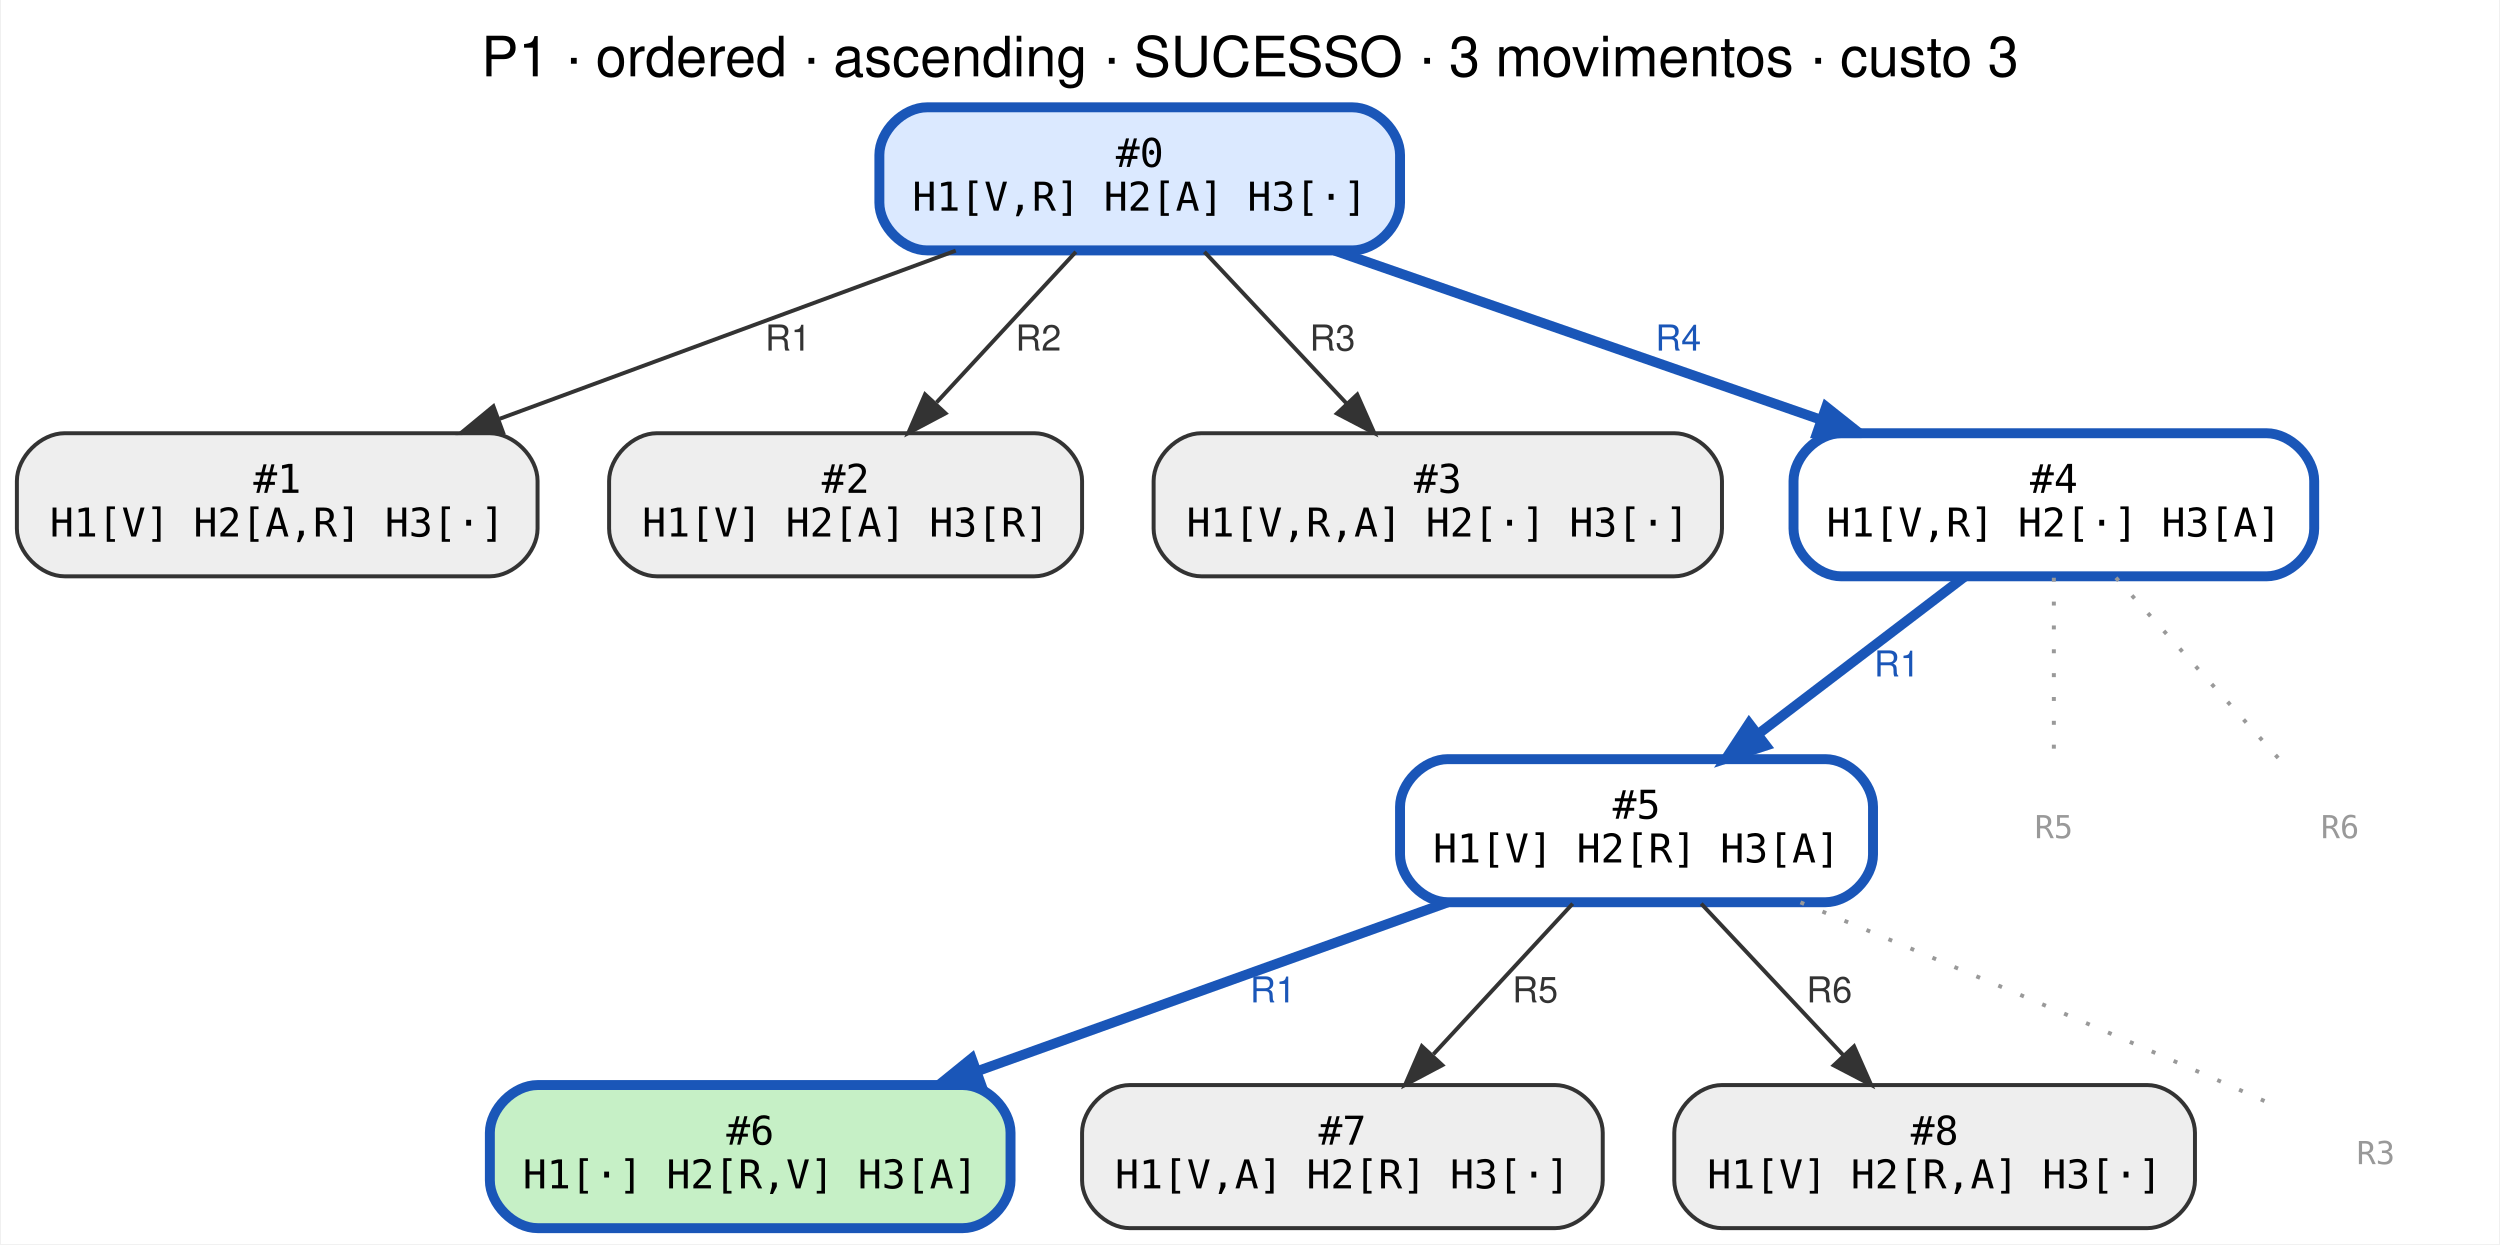
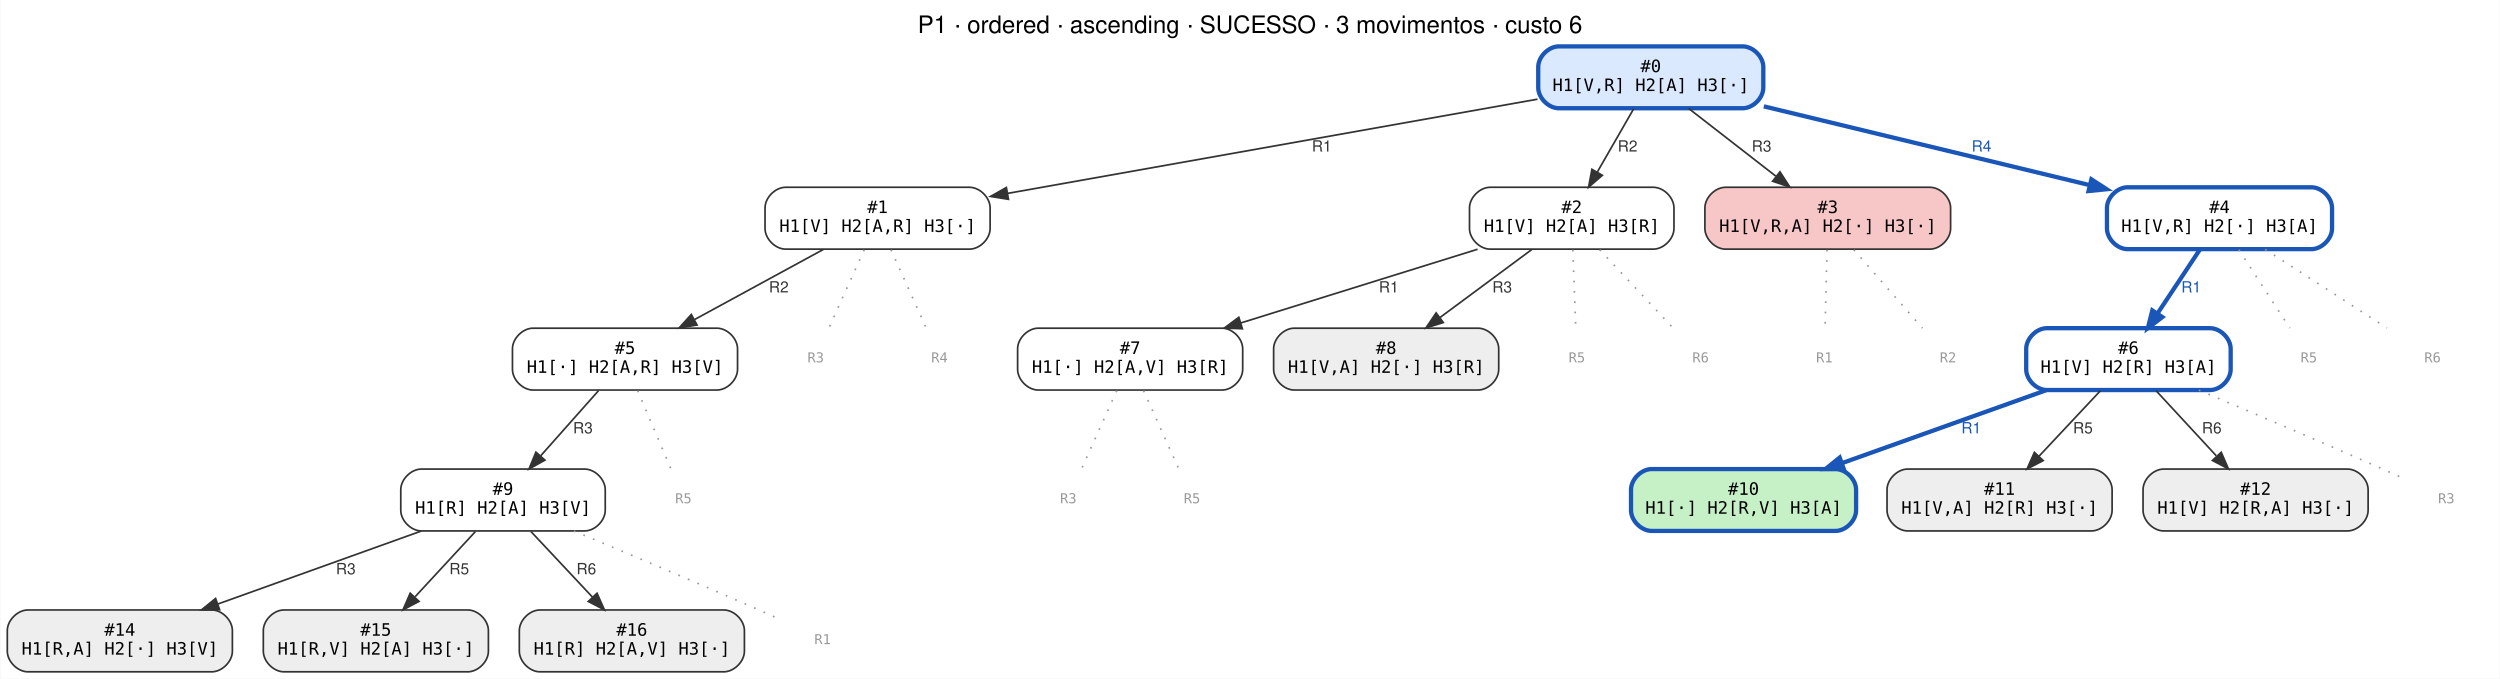
- <svg xmlns="http://www.w3.org/2000/svg" width="629pt" height="313pt" viewBox="0.00 0.00 628.50 313.00">
-   <g id="graph0" class="graph" transform="scale(1 1) rotate(0) translate(4 309)">
-     <polygon fill="white" stroke="transparent" points="-4,4 -4,-309 624.5,-309 624.5,4 -4,4" />
-     <text text-anchor="middle" x="310.25" y="-289.8" font-family="Helvetica,sans-Serif" font-size="14.00">P1 · ordered · ascending · SUCESSO · 3 movimentos · custo 3</text>
+ <svg xmlns="http://www.w3.org/2000/svg" width="1455pt" height="395pt" viewBox="0.00 0.00 1454.50 395.00">
+   <g id="graph0" class="graph" transform="scale(1 1) rotate(0) translate(4 391)">
+     <polygon fill="white" stroke="transparent" points="-4,4 -4,-391 1450.5,-391 1450.5,4 -4,4" />
+     <text text-anchor="middle" x="723.25" y="-371.8" font-family="Helvetica,sans-Serif" font-size="14.00">P1 · ordered · ascending · SUCESSO · 3 movimentos · custo 6</text>
    <g id="node1" class="node">
-       <path fill="#dbe9ff" stroke="#1a56b8" stroke-width="2.5" d="M336,-282C336,-282 229,-282 229,-282 223,-282 217,-276 217,-270 217,-270 217,-258 217,-258 217,-252 223,-246 229,-246 229,-246 336,-246 336,-246 342,-246 348,-252 348,-258 348,-258 348,-270 348,-270 348,-276 342,-282 336,-282" />
-       <text text-anchor="middle" x="282.5" y="-267" font-family="monospace" font-size="10.00">#0</text>
-       <text text-anchor="middle" x="282.5" y="-256" font-family="monospace" font-size="10.00">H1[V,R] H2[A] H3[·]</text>
+       <path fill="#dbe9ff" stroke="#1a56b8" stroke-width="2.5" d="M1010,-364C1010,-364 903,-364 903,-364 897,-364 891,-358 891,-352 891,-352 891,-340 891,-340 891,-334 897,-328 903,-328 903,-328 1010,-328 1010,-328 1016,-328 1022,-334 1022,-340 1022,-340 1022,-352 1022,-352 1022,-358 1016,-364 1010,-364" />
+       <text text-anchor="middle" x="956.5" y="-349" font-family="monospace" font-size="10.00">#0</text>
+       <text text-anchor="middle" x="956.5" y="-338" font-family="monospace" font-size="10.00">H1[V,R] H2[A] H3[·]</text>
    </g>
    <g id="node2" class="node">
-       <path fill="#eeeeee" stroke="#333333" d="M119,-200C119,-200 12,-200 12,-200 6,-200 0,-194 0,-188 0,-188 0,-176 0,-176 0,-170 6,-164 12,-164 12,-164 119,-164 119,-164 125,-164 131,-170 131,-176 131,-176 131,-188 131,-188 131,-194 125,-200 119,-200" />
-       <text text-anchor="middle" x="65.5" y="-185" font-family="monospace" font-size="10.00">#1</text>
-       <text text-anchor="middle" x="65.5" y="-174" font-family="monospace" font-size="10.00">H1[V] H2[A,R] H3[·]</text>
+       <path fill="#ffffff" stroke="#333333" d="M560,-282C560,-282 453,-282 453,-282 447,-282 441,-276 441,-270 441,-270 441,-258 441,-258 441,-252 447,-246 453,-246 453,-246 560,-246 560,-246 566,-246 572,-252 572,-258 572,-258 572,-270 572,-270 572,-276 566,-282 560,-282" />
+       <text text-anchor="middle" x="506.5" y="-267" font-family="monospace" font-size="10.00">#1</text>
+       <text text-anchor="middle" x="506.5" y="-256" font-family="monospace" font-size="10.00">H1[V] H2[A,R] H3[·]</text>
    </g>
    <g id="edge1" class="edge">
-       <path fill="none" stroke="#333333" d="M236.21,-245.94C202.65,-233.56 157.09,-216.77 121.48,-203.64" />
-       <polygon fill="#333333" stroke="#333333" points="122.31,-200.21 111.71,-200.04 119.89,-206.78 122.31,-200.21" />
-       <text text-anchor="middle" x="194" y="-220.8" font-family="Helvetica,sans-Serif" font-size="9.00" fill="#333333">R1</text>
+       <path fill="none" stroke="#333333" d="M890.58,-333.28C808.51,-318.69 668.62,-293.82 582.23,-278.46" />
+       <polygon fill="#333333" stroke="#333333" points="582.68,-274.99 572.23,-276.68 581.46,-281.88 582.68,-274.99" />
+       <text text-anchor="middle" x="765" y="-302.8" font-family="Helvetica,sans-Serif" font-size="9.00" fill="#333333">R1</text>
    </g>
    <g id="node3" class="node">
-       <path fill="#eeeeee" stroke="#333333" d="M256,-200C256,-200 161,-200 161,-200 155,-200 149,-194 149,-188 149,-188 149,-176 149,-176 149,-170 155,-164 161,-164 161,-164 256,-164 256,-164 262,-164 268,-170 268,-176 268,-176 268,-188 268,-188 268,-194 262,-200 256,-200" />
-       <text text-anchor="middle" x="208.5" y="-185" font-family="monospace" font-size="10.00">#2</text>
-       <text text-anchor="middle" x="208.5" y="-174" font-family="monospace" font-size="10.00">H1[V] H2[A] H3[R]</text>
+       <path fill="#ffffff" stroke="#333333" d="M958,-282C958,-282 863,-282 863,-282 857,-282 851,-276 851,-270 851,-270 851,-258 851,-258 851,-252 857,-246 863,-246 863,-246 958,-246 958,-246 964,-246 970,-252 970,-258 970,-258 970,-270 970,-270 970,-276 964,-282 958,-282" />
+       <text text-anchor="middle" x="910.5" y="-267" font-family="monospace" font-size="10.00">#2</text>
+       <text text-anchor="middle" x="910.5" y="-256" font-family="monospace" font-size="10.00">H1[V] H2[A] H3[R]</text>
    </g>
    <g id="edge2" class="edge">
-       <path fill="none" stroke="#333333" d="M266.44,-245.64C256.19,-234.56 242.74,-220.02 231.38,-207.74" />
-       <polygon fill="#333333" stroke="#333333" points="233.63,-205.01 224.27,-200.05 228.49,-209.77 233.63,-205.01" />
-       <text text-anchor="middle" x="257" y="-220.8" font-family="Helvetica,sans-Serif" font-size="9.00" fill="#333333">R2</text>
+       <path fill="none" stroke="#333333" d="M946.52,-327.64C940.33,-316.87 932.26,-302.85 925.33,-290.79" />
+       <polygon fill="#333333" stroke="#333333" points="928.32,-288.97 920.3,-282.05 922.25,-292.46 928.32,-288.97" />
+       <text text-anchor="middle" x="943" y="-302.8" font-family="Helvetica,sans-Serif" font-size="9.00" fill="#333333">R2</text>
    </g>
    <g id="node4" class="node">
-       <path fill="#eeeeee" stroke="#333333" d="M417,-200C417,-200 298,-200 298,-200 292,-200 286,-194 286,-188 286,-188 286,-176 286,-176 286,-170 292,-164 298,-164 298,-164 417,-164 417,-164 423,-164 429,-170 429,-176 429,-176 429,-188 429,-188 429,-194 423,-200 417,-200" />
-       <text text-anchor="middle" x="357.5" y="-185" font-family="monospace" font-size="10.00">#3</text>
-       <text text-anchor="middle" x="357.5" y="-174" font-family="monospace" font-size="10.00">H1[V,R,A] H2[·] H3[·]</text>
+       <path fill="#f7c6c6" stroke="#333333" d="M1119,-282C1119,-282 1000,-282 1000,-282 994,-282 988,-276 988,-270 988,-270 988,-258 988,-258 988,-252 994,-246 1000,-246 1000,-246 1119,-246 1119,-246 1125,-246 1131,-252 1131,-258 1131,-258 1131,-270 1131,-270 1131,-276 1125,-282 1119,-282" />
+       <text text-anchor="middle" x="1059.5" y="-267" font-family="monospace" font-size="10.00">#3</text>
+       <text text-anchor="middle" x="1059.5" y="-256" font-family="monospace" font-size="10.00">H1[V,R,A] H2[·] H3[·]</text>
    </g>
    <g id="edge3" class="edge">
-       <path fill="none" stroke="#333333" d="M298.77,-245.64C309.26,-234.45 323.06,-219.74 334.64,-207.39" />
-       <polygon fill="#333333" stroke="#333333" points="337.23,-209.74 341.52,-200.05 332.12,-204.95 337.23,-209.74" />
-       <text text-anchor="middle" x="331" y="-220.8" font-family="Helvetica,sans-Serif" font-size="9.00" fill="#333333">R3</text>
+       <path fill="none" stroke="#333333" d="M978.6,-327.84C993.4,-316.34 1013.07,-301.07 1029.31,-288.45" />
+       <polygon fill="#333333" stroke="#333333" points="1031.69,-291.03 1037.44,-282.13 1027.4,-285.5 1031.69,-291.03" />
+       <text text-anchor="middle" x="1021" y="-302.8" font-family="Helvetica,sans-Serif" font-size="9.00" fill="#333333">R3</text>
    </g>
    <g id="node5" class="node">
-       <path fill="#ffffff" stroke="#1a56b8" stroke-width="2.5" d="M566,-200C566,-200 459,-200 459,-200 453,-200 447,-194 447,-188 447,-188 447,-176 447,-176 447,-170 453,-164 459,-164 459,-164 566,-164 566,-164 572,-164 578,-170 578,-176 578,-176 578,-188 578,-188 578,-194 572,-200 566,-200" />
-       <text text-anchor="middle" x="512.5" y="-185" font-family="monospace" font-size="10.00">#4</text>
-       <text text-anchor="middle" x="512.5" y="-174" font-family="monospace" font-size="10.00">H1[V,R] H2[·] H3[A]</text>
+       <path fill="#ffffff" stroke="#1a56b8" stroke-width="2.5" d="M1341,-282C1341,-282 1234,-282 1234,-282 1228,-282 1222,-276 1222,-270 1222,-270 1222,-258 1222,-258 1222,-252 1228,-246 1234,-246 1234,-246 1341,-246 1341,-246 1347,-246 1353,-252 1353,-258 1353,-258 1353,-270 1353,-270 1353,-276 1347,-282 1341,-282" />
+       <text text-anchor="middle" x="1287.5" y="-267" font-family="monospace" font-size="10.00">#4</text>
+       <text text-anchor="middle" x="1287.5" y="-256" font-family="monospace" font-size="10.00">H1[V,R] H2[·] H3[A]</text>
    </g>
    <g id="edge4" class="edge">
-       <path fill="none" stroke="#1a56b8" stroke-width="2.5" d="M331.56,-245.94C367.29,-233.51 415.84,-216.62 453.65,-203.47" />
-       <polygon fill="#1a56b8" stroke="#1a56b8" stroke-width="2.5" points="455.22,-206.63 463.52,-200.04 452.92,-200.02 455.22,-206.63" />
-       <text text-anchor="middle" x="418" y="-220.8" font-family="Helvetica,sans-Serif" font-size="9.00" fill="#1a56b8">R4</text>
+       <path fill="none" stroke="#1a56b8" stroke-width="2.5" d="M1022.29,-329.1C1076.89,-315.9 1154.58,-297.13 1211.76,-283.3" />
+       <polygon fill="#1a56b8" stroke="#1a56b8" stroke-width="2.5" points="1212.94,-286.62 1221.83,-280.87 1211.29,-279.82 1212.94,-286.62" />
+       <text text-anchor="middle" x="1149" y="-302.8" font-family="Helvetica,sans-Serif" font-size="9.00" fill="#1a56b8">R4</text>
    </g>
    <g id="node6" class="node">
-       <path fill="#ffffff" stroke="#1a56b8" stroke-width="2.5" d="M455,-118C455,-118 360,-118 360,-118 354,-118 348,-112 348,-106 348,-106 348,-94 348,-94 348,-88 354,-82 360,-82 360,-82 455,-82 455,-82 461,-82 467,-88 467,-94 467,-94 467,-106 467,-106 467,-112 461,-118 455,-118" />
-       <text text-anchor="middle" x="407.5" y="-103" font-family="monospace" font-size="10.00">#5</text>
-       <text text-anchor="middle" x="407.5" y="-92" font-family="monospace" font-size="10.00">H1[V] H2[R] H3[A]</text>
+       <path fill="#ffffff" stroke="#333333" d="M413,-200C413,-200 306,-200 306,-200 300,-200 294,-194 294,-188 294,-188 294,-176 294,-176 294,-170 300,-164 306,-164 306,-164 413,-164 413,-164 419,-164 425,-170 425,-176 425,-176 425,-188 425,-188 425,-194 419,-200 413,-200" />
+       <text text-anchor="middle" x="359.5" y="-185" font-family="monospace" font-size="10.00">#5</text>
+       <text text-anchor="middle" x="359.5" y="-174" font-family="monospace" font-size="10.00">H1[·] H2[A,R] H3[V]</text>
    </g>
    <g id="edge5" class="edge">
-       <path fill="none" stroke="#1a56b8" stroke-width="2.5" d="M489.97,-163.84C474.89,-152.34 454.84,-137.07 438.28,-124.45" />
-       <polygon fill="#1a56b8" stroke="#1a56b8" stroke-width="2.5" points="440.06,-121.41 429.99,-118.13 435.82,-126.98 440.06,-121.41" />
-       <text text-anchor="middle" x="473" y="-138.8" font-family="Helvetica,sans-Serif" font-size="9.00" fill="#1a56b8">R1</text>
+       <path fill="none" stroke="#333333" d="M474.96,-245.84C453.07,-233.92 423.7,-217.94 400.06,-205.07" />
+       <polygon fill="#333333" stroke="#333333" points="401.44,-201.84 390.98,-200.13 398.09,-207.99 401.44,-201.84" />
+       <text text-anchor="middle" x="449" y="-220.8" font-family="Helvetica,sans-Serif" font-size="9.00" fill="#333333">R2</text>
+     </g>
+     <g id="node17" class="node">
+       <text text-anchor="middle" x="470.5" y="-180.1" font-family="monospace" font-size="8.00" fill="#999999">R3</text>
+     </g>
+     <g id="edge16" class="edge">
+       <path fill="none" stroke="#999999" stroke-dasharray="1,5" d="M498.69,-245.64C492.61,-232.13 484.22,-213.48 478.17,-200.05" />
+     </g>
+     <g id="node18" class="node">
+       <text text-anchor="middle" x="542.5" y="-180.1" font-family="monospace" font-size="8.00" fill="#999999">R4</text>
+     </g>
+     <g id="edge17" class="edge">
+       <path fill="none" stroke="#999999" stroke-dasharray="1,5" d="M514.31,-245.64C520.39,-232.13 528.78,-213.48 534.83,-200.05" />
+     </g>
+     <g id="node8" class="node">
+       <path fill="#ffffff" stroke="#333333" d="M707,-200C707,-200 600,-200 600,-200 594,-200 588,-194 588,-188 588,-188 588,-176 588,-176 588,-170 594,-164 600,-164 600,-164 707,-164 707,-164 713,-164 719,-170 719,-176 719,-176 719,-188 719,-188 719,-194 713,-200 707,-200" />
+       <text text-anchor="middle" x="653.5" y="-185" font-family="monospace" font-size="10.00">#7</text>
+       <text text-anchor="middle" x="653.5" y="-174" font-family="monospace" font-size="10.00">H1[·] H2[A,V] H3[R]</text>
+     </g>
+     <g id="edge7" class="edge">
+       <path fill="none" stroke="#333333" d="M855.68,-245.94C815.34,-233.38 760.35,-216.26 717.91,-203.05" />
+       <polygon fill="#333333" stroke="#333333" points="718.82,-199.67 708.23,-200.04 716.74,-206.35 718.82,-199.67" />
+       <text text-anchor="middle" x="804" y="-220.8" font-family="Helvetica,sans-Serif" font-size="9.00" fill="#333333">R1</text>
+     </g>
+     <g id="node9" class="node">
+       <path fill="#eeeeee" stroke="#333333" d="M856,-200C856,-200 749,-200 749,-200 743,-200 737,-194 737,-188 737,-188 737,-176 737,-176 737,-170 743,-164 749,-164 749,-164 856,-164 856,-164 862,-164 868,-170 868,-176 868,-176 868,-188 868,-188 868,-194 862,-200 856,-200" />
+       <text text-anchor="middle" x="802.5" y="-185" font-family="monospace" font-size="10.00">#8</text>
+       <text text-anchor="middle" x="802.5" y="-174" font-family="monospace" font-size="10.00">H1[V,A] H2[·] H3[R]</text>
+     </g>
+     <g id="edge8" class="edge">
+       <path fill="none" stroke="#333333" d="M887.33,-245.84C871.67,-234.24 850.81,-218.78 833.69,-206.11" />
+       <polygon fill="#333333" stroke="#333333" points="835.75,-203.27 825.63,-200.13 831.58,-208.9 835.75,-203.27" />
+       <text text-anchor="middle" x="870" y="-220.8" font-family="Helvetica,sans-Serif" font-size="9.00" fill="#333333">R3</text>
+     </g>
+     <g id="node23" class="node">
+       <text text-anchor="middle" x="913.5" y="-180.1" font-family="monospace" font-size="8.00" fill="#999999">R5</text>
+     </g>
+     <g id="edge22" class="edge">
+       <path fill="none" stroke="#999999" stroke-dasharray="1,5" d="M911.15,-245.64C911.66,-232.13 912.36,-213.48 912.86,-200.05" />
+     </g>
+     <g id="node24" class="node">
+       <text text-anchor="middle" x="985.5" y="-180.1" font-family="monospace" font-size="8.00" fill="#999999">R6</text>
+     </g>
+     <g id="edge23" class="edge">
+       <path fill="none" stroke="#999999" stroke-dasharray="1,5" d="M926.77,-245.64C939.44,-232.13 956.92,-213.48 969.52,-200.05" />
+     </g>
+     <g id="node19" class="node">
+       <text text-anchor="middle" x="1057.5" y="-180.1" font-family="monospace" font-size="8.00" fill="#999999">R1</text>
+     </g>
+     <g id="edge18" class="edge">
+       <path fill="none" stroke="#999999" stroke-dasharray="1,5" d="M1059.07,-245.64C1058.73,-232.13 1058.26,-213.48 1057.93,-200.05" />
+     </g>
+     <g id="node20" class="node">
+       <text text-anchor="middle" x="1129.5" y="-180.1" font-family="monospace" font-size="8.00" fill="#999999">R2</text>
+     </g>
+     <g id="edge19" class="edge">
+       <path fill="none" stroke="#999999" stroke-dasharray="1,5" d="M1074.69,-245.64C1086.51,-232.13 1102.83,-213.48 1114.58,-200.05" />
+     </g>
+     <g id="node7" class="node">
+       <path fill="#ffffff" stroke="#1a56b8" stroke-width="2.5" d="M1282,-200C1282,-200 1187,-200 1187,-200 1181,-200 1175,-194 1175,-188 1175,-188 1175,-176 1175,-176 1175,-170 1181,-164 1187,-164 1187,-164 1282,-164 1282,-164 1288,-164 1294,-170 1294,-176 1294,-176 1294,-188 1294,-188 1294,-194 1288,-200 1282,-200" />
+       <text text-anchor="middle" x="1234.5" y="-185" font-family="monospace" font-size="10.00">#6</text>
+       <text text-anchor="middle" x="1234.5" y="-174" font-family="monospace" font-size="10.00">H1[V] H2[R] H3[A]</text>
+     </g>
+     <g id="edge6" class="edge">
+       <path fill="none" stroke="#1a56b8" stroke-width="2.5" d="M1276,-245.64C1268.8,-234.77 1259.39,-220.57 1251.35,-208.44" />
+       <polygon fill="#1a56b8" stroke="#1a56b8" stroke-width="2.5" points="1254.24,-206.45 1245.8,-200.05 1248.4,-210.32 1254.24,-206.45" />
+       <text text-anchor="middle" x="1271" y="-220.8" font-family="Helvetica,sans-Serif" font-size="9.00" fill="#1a56b8">R1</text>
+     </g>
+     <g id="node21" class="node">
+       <text text-anchor="middle" x="1339.5" y="-180.1" font-family="monospace" font-size="8.00" fill="#999999">R5</text>
+     </g>
+     <g id="edge20" class="edge">
+       <path fill="none" stroke="#999999" stroke-dasharray="1,5" d="M1298.78,-245.64C1307.57,-232.13 1319.69,-213.48 1328.42,-200.05" />
+     </g>
+     <g id="node22" class="node">
+       <text text-anchor="middle" x="1411.5" y="-180.1" font-family="monospace" font-size="8.00" fill="#999999">R6</text>
+     </g>
+     <g id="edge21" class="edge">
+       <path fill="none" stroke="#999999" stroke-dasharray="1,5" d="M1314.1,-245.84C1335.02,-232.34 1364.03,-213.62 1384.94,-200.13" />
    </g>
    <g id="node10" class="node">
-       <text text-anchor="middle" x="512.5" y="-98.1" font-family="monospace" font-size="8.00" fill="#999999">R5</text>
+       <path fill="#ffffff" stroke="#333333" d="M336,-118C336,-118 241,-118 241,-118 235,-118 229,-112 229,-106 229,-106 229,-94 229,-94 229,-88 235,-82 241,-82 241,-82 336,-82 336,-82 342,-82 348,-88 348,-94 348,-94 348,-106 348,-106 348,-112 342,-118 336,-118" />
+       <text text-anchor="middle" x="288.5" y="-103" font-family="monospace" font-size="10.00">#9</text>
+       <text text-anchor="middle" x="288.5" y="-92" font-family="monospace" font-size="10.00">H1[R] H2[A] H3[V]</text>
    </g>
    <g id="edge9" class="edge">
-       <path fill="none" stroke="#999999" stroke-dasharray="1,5" d="M512.5,-163.64C512.5,-150.13 512.5,-131.48 512.5,-118.05" />
+       <path fill="none" stroke="#333333" d="M344.09,-163.64C334.26,-152.56 321.35,-138.02 310.45,-125.74" />
+       <polygon fill="#333333" stroke="#333333" points="312.89,-123.21 303.63,-118.05 307.65,-127.85 312.89,-123.21" />
+       <text text-anchor="middle" x="335" y="-138.8" font-family="Helvetica,sans-Serif" font-size="9.00" fill="#333333">R3</text>
+     </g>
+     <g id="node25" class="node">
+       <text text-anchor="middle" x="393.5" y="-98.1" font-family="monospace" font-size="8.00" fill="#999999">R5</text>
+     </g>
+     <g id="edge24" class="edge">
+       <path fill="none" stroke="#999999" stroke-dasharray="1,5" d="M366.88,-163.64C372.62,-150.13 380.55,-131.48 386.25,-118.05" />
    </g>
    <g id="node11" class="node">
-       <text text-anchor="middle" x="584.5" y="-98.1" font-family="monospace" font-size="8.00" fill="#999999">R6</text>
+       <path fill="#c6f0c6" stroke="#1a56b8" stroke-width="2.5" d="M1064,-118C1064,-118 957,-118 957,-118 951,-118 945,-112 945,-106 945,-106 945,-94 945,-94 945,-88 951,-82 957,-82 957,-82 1064,-82 1064,-82 1070,-82 1076,-88 1076,-94 1076,-94 1076,-106 1076,-106 1076,-112 1070,-118 1064,-118" />
+       <text text-anchor="middle" x="1010.5" y="-103" font-family="monospace" font-size="10.00">#10</text>
+       <text text-anchor="middle" x="1010.5" y="-92" font-family="monospace" font-size="10.00">H1[·] H2[R,V] H3[A]</text>
    </g>
    <g id="edge10" class="edge">
-       <path fill="none" stroke="#999999" stroke-dasharray="1,5" d="M528.12,-163.64C540.28,-150.13 557.07,-131.48 569.15,-118.05" />
-     </g>
-     <g id="node7" class="node">
-       <path fill="#c6f0c6" stroke="#1a56b8" stroke-width="2.5" d="M238,-36C238,-36 131,-36 131,-36 125,-36 119,-30 119,-24 119,-24 119,-12 119,-12 119,-6 125,0 131,0 131,0 238,0 238,0 244,0 250,-6 250,-12 250,-12 250,-24 250,-24 250,-30 244,-36 238,-36" />
-       <text text-anchor="middle" x="184.5" y="-21" font-family="monospace" font-size="10.00">#6</text>
-       <text text-anchor="middle" x="184.5" y="-10" font-family="monospace" font-size="10.00">H1[·] H2[R,V] H3[A]</text>
-     </g>
-     <g id="edge6" class="edge">
-       <path fill="none" stroke="#1a56b8" stroke-width="2.5" d="M359.93,-81.94C325.29,-69.51 278.22,-52.62 241.56,-39.47" />
-       <polygon fill="#1a56b8" stroke="#1a56b8" stroke-width="2.5" points="242.59,-36.12 231.99,-36.04 240.22,-42.71 242.59,-36.12" />
-       <text text-anchor="middle" x="316" y="-56.8" font-family="Helvetica,sans-Serif" font-size="9.00" fill="#1a56b8">R1</text>
-     </g>
-     <g id="node8" class="node">
-       <path fill="#eeeeee" stroke="#333333" d="M387,-36C387,-36 280,-36 280,-36 274,-36 268,-30 268,-24 268,-24 268,-12 268,-12 268,-6 274,0 280,0 280,0 387,0 387,0 393,0 399,-6 399,-12 399,-12 399,-24 399,-24 399,-30 393,-36 387,-36" />
-       <text text-anchor="middle" x="333.5" y="-21" font-family="monospace" font-size="10.00">#7</text>
-       <text text-anchor="middle" x="333.5" y="-10" font-family="monospace" font-size="10.00">H1[V,A] H2[R] H3[·]</text>
-     </g>
-     <g id="edge7" class="edge">
-       <path fill="none" stroke="#333333" d="M391.44,-81.64C381.19,-70.56 367.74,-56.02 356.38,-43.74" />
-       <polygon fill="#333333" stroke="#333333" points="358.63,-41.01 349.27,-36.05 353.49,-45.77 358.63,-41.01" />
-       <text text-anchor="middle" x="382" y="-56.8" font-family="Helvetica,sans-Serif" font-size="9.00" fill="#333333">R5</text>
-     </g>
-     <g id="node9" class="node">
-       <path fill="#eeeeee" stroke="#333333" d="M536,-36C536,-36 429,-36 429,-36 423,-36 417,-30 417,-24 417,-24 417,-12 417,-12 417,-6 423,0 429,0 429,0 536,0 536,0 542,0 548,-6 548,-12 548,-12 548,-24 548,-24 548,-30 542,-36 536,-36" />
-       <text text-anchor="middle" x="482.5" y="-21" font-family="monospace" font-size="10.00">#8</text>
-       <text text-anchor="middle" x="482.5" y="-10" font-family="monospace" font-size="10.00">H1[V] H2[R,A] H3[·]</text>
-     </g>
-     <g id="edge8" class="edge">
-       <path fill="none" stroke="#333333" d="M423.77,-81.64C434.26,-70.45 448.06,-55.74 459.64,-43.39" />
-       <polygon fill="#333333" stroke="#333333" points="462.23,-45.74 466.52,-36.05 457.12,-40.95 462.23,-45.74" />
-       <text text-anchor="middle" x="456" y="-56.8" font-family="Helvetica,sans-Serif" font-size="9.00" fill="#333333">R6</text>
+       <path fill="none" stroke="#1a56b8" stroke-width="2.5" d="M1186.72,-163.94C1151.93,-151.51 1104.64,-134.62 1067.81,-121.47" />
+       <polygon fill="#1a56b8" stroke="#1a56b8" stroke-width="2.5" points="1068.8,-118.1 1058.21,-118.04 1066.45,-124.7 1068.8,-118.1" />
+       <text text-anchor="middle" x="1143" y="-138.8" font-family="Helvetica,sans-Serif" font-size="9.00" fill="#1a56b8">R1</text>
    </g>
    <g id="node12" class="node">
-       <text text-anchor="middle" x="593.5" y="-16.1" font-family="monospace" font-size="8.00" fill="#999999">R3</text>
+       <path fill="#eeeeee" stroke="#333333" d="M1213,-118C1213,-118 1106,-118 1106,-118 1100,-118 1094,-112 1094,-106 1094,-106 1094,-94 1094,-94 1094,-88 1100,-82 1106,-82 1106,-82 1213,-82 1213,-82 1219,-82 1225,-88 1225,-94 1225,-94 1225,-106 1225,-106 1225,-112 1219,-118 1213,-118" />
+       <text text-anchor="middle" x="1159.5" y="-103" font-family="monospace" font-size="10.00">#11</text>
+       <text text-anchor="middle" x="1159.5" y="-92" font-family="monospace" font-size="10.00">H1[V,A] H2[R] H3[·]</text>
    </g>
    <g id="edge11" class="edge">
-       <path fill="none" stroke="#999999" stroke-dasharray="1,5" d="M448.75,-81.96C478.75,-69.47 520.27,-51.98 556.5,-36 559.73,-34.57 563.12,-33.06 566.47,-31.54" />
+       <path fill="none" stroke="#333333" d="M1218.23,-163.64C1207.74,-152.45 1193.94,-137.74 1182.36,-125.39" />
+       <polygon fill="#333333" stroke="#333333" points="1184.88,-122.95 1175.48,-118.05 1179.77,-127.74 1184.88,-122.95" />
+       <text text-anchor="middle" x="1208" y="-138.8" font-family="Helvetica,sans-Serif" font-size="9.00" fill="#333333">R5</text>
+     </g>
+     <g id="node13" class="node">
+       <path fill="#eeeeee" stroke="#333333" d="M1362,-118C1362,-118 1255,-118 1255,-118 1249,-118 1243,-112 1243,-106 1243,-106 1243,-94 1243,-94 1243,-88 1249,-82 1255,-82 1255,-82 1362,-82 1362,-82 1368,-82 1374,-88 1374,-94 1374,-94 1374,-106 1374,-106 1374,-112 1368,-118 1362,-118" />
+       <text text-anchor="middle" x="1308.5" y="-103" font-family="monospace" font-size="10.00">#12</text>
+       <text text-anchor="middle" x="1308.5" y="-92" font-family="monospace" font-size="10.00">H1[V] H2[R,A] H3[·]</text>
+     </g>
+     <g id="edge12" class="edge">
+       <path fill="none" stroke="#333333" d="M1250.56,-163.64C1260.81,-152.56 1274.26,-138.02 1285.62,-125.74" />
+       <polygon fill="#333333" stroke="#333333" points="1288.51,-127.77 1292.73,-118.05 1283.37,-123.01 1288.51,-127.77" />
+       <text text-anchor="middle" x="1283" y="-138.8" font-family="Helvetica,sans-Serif" font-size="9.00" fill="#333333">R6</text>
+     </g>
+     <g id="node26" class="node">
+       <text text-anchor="middle" x="1419.5" y="-98.1" font-family="monospace" font-size="8.00" fill="#999999">R3</text>
+     </g>
+     <g id="edge25" class="edge">
+       <path fill="none" stroke="#999999" stroke-dasharray="1,5" d="M1275.47,-163.93C1305.25,-151.43 1346.49,-133.93 1382.5,-118 1385.73,-116.57 1389.11,-115.05 1392.46,-113.53" />
+     </g>
+     <g id="node27" class="node">
+       <text text-anchor="middle" x="617.5" y="-98.1" font-family="monospace" font-size="8.00" fill="#999999">R3</text>
+     </g>
+     <g id="edge26" class="edge">
+       <path fill="none" stroke="#999999" stroke-dasharray="1,5" d="M645.69,-163.64C639.61,-150.13 631.22,-131.48 625.17,-118.05" />
+     </g>
+     <g id="node29" class="node">
+       <text text-anchor="middle" x="689.5" y="-98.1" font-family="monospace" font-size="8.00" fill="#999999">R5</text>
+     </g>
+     <g id="edge28" class="edge">
+       <path fill="none" stroke="#999999" stroke-dasharray="1,5" d="M661.31,-163.64C667.39,-150.13 675.78,-131.48 681.83,-118.05" />
+     </g>
+     <g id="node14" class="node">
+       <path fill="#eeeeee" stroke="#333333" d="M119,-36C119,-36 12,-36 12,-36 6,-36 0,-30 0,-24 0,-24 0,-12 0,-12 0,-6 6,0 12,0 12,0 119,0 119,0 125,0 131,-6 131,-12 131,-12 131,-24 131,-24 131,-30 125,-36 119,-36" />
+       <text text-anchor="middle" x="65.5" y="-21" font-family="monospace" font-size="10.00">#14</text>
+       <text text-anchor="middle" x="65.5" y="-10" font-family="monospace" font-size="10.00">H1[R,A] H2[·] H3[V]</text>
+     </g>
+     <g id="edge13" class="edge">
+       <path fill="none" stroke="#333333" d="M240.93,-81.94C206.29,-69.51 159.22,-52.62 122.56,-39.47" />
+       <polygon fill="#333333" stroke="#333333" points="123.59,-36.12 112.99,-36.04 121.22,-42.71 123.59,-36.12" />
+       <text text-anchor="middle" x="197" y="-56.8" font-family="Helvetica,sans-Serif" font-size="9.00" fill="#333333">R3</text>
+     </g>
+     <g id="node15" class="node">
+       <path fill="#eeeeee" stroke="#333333" d="M268,-36C268,-36 161,-36 161,-36 155,-36 149,-30 149,-24 149,-24 149,-12 149,-12 149,-6 155,0 161,0 161,0 268,0 268,0 274,0 280,-6 280,-12 280,-12 280,-24 280,-24 280,-30 274,-36 268,-36" />
+       <text text-anchor="middle" x="214.5" y="-21" font-family="monospace" font-size="10.00">#15</text>
+       <text text-anchor="middle" x="214.5" y="-10" font-family="monospace" font-size="10.00">H1[R,V] H2[A] H3[·]</text>
+     </g>
+     <g id="edge14" class="edge">
+       <path fill="none" stroke="#333333" d="M272.44,-81.64C262.19,-70.56 248.74,-56.02 237.38,-43.74" />
+       <polygon fill="#333333" stroke="#333333" points="239.63,-41.01 230.27,-36.05 234.49,-45.77 239.63,-41.01" />
+       <text text-anchor="middle" x="263" y="-56.8" font-family="Helvetica,sans-Serif" font-size="9.00" fill="#333333">R5</text>
+     </g>
+     <g id="node16" class="node">
+       <path fill="#eeeeee" stroke="#333333" d="M417,-36C417,-36 310,-36 310,-36 304,-36 298,-30 298,-24 298,-24 298,-12 298,-12 298,-6 304,0 310,0 310,0 417,0 417,0 423,0 429,-6 429,-12 429,-12 429,-24 429,-24 429,-30 423,-36 417,-36" />
+       <text text-anchor="middle" x="363.5" y="-21" font-family="monospace" font-size="10.00">#16</text>
+       <text text-anchor="middle" x="363.5" y="-10" font-family="monospace" font-size="10.00">H1[R] H2[A,V] H3[·]</text>
+     </g>
+     <g id="edge15" class="edge">
+       <path fill="none" stroke="#333333" d="M304.77,-81.64C315.26,-70.45 329.06,-55.74 340.64,-43.39" />
+       <polygon fill="#333333" stroke="#333333" points="343.23,-45.74 347.52,-36.05 338.12,-40.95 343.23,-45.74" />
+       <text text-anchor="middle" x="337" y="-56.8" font-family="Helvetica,sans-Serif" font-size="9.00" fill="#333333">R6</text>
+     </g>
+     <g id="node28" class="node">
+       <text text-anchor="middle" x="474.5" y="-16.1" font-family="monospace" font-size="8.00" fill="#999999">R1</text>
+     </g>
+     <g id="edge27" class="edge">
+       <path fill="none" stroke="#999999" stroke-dasharray="1,5" d="M329.75,-81.96C359.75,-69.47 401.27,-51.98 437.5,-36 440.73,-34.57 444.12,-33.06 447.47,-31.54" />
    </g>
  </g>
</svg>
